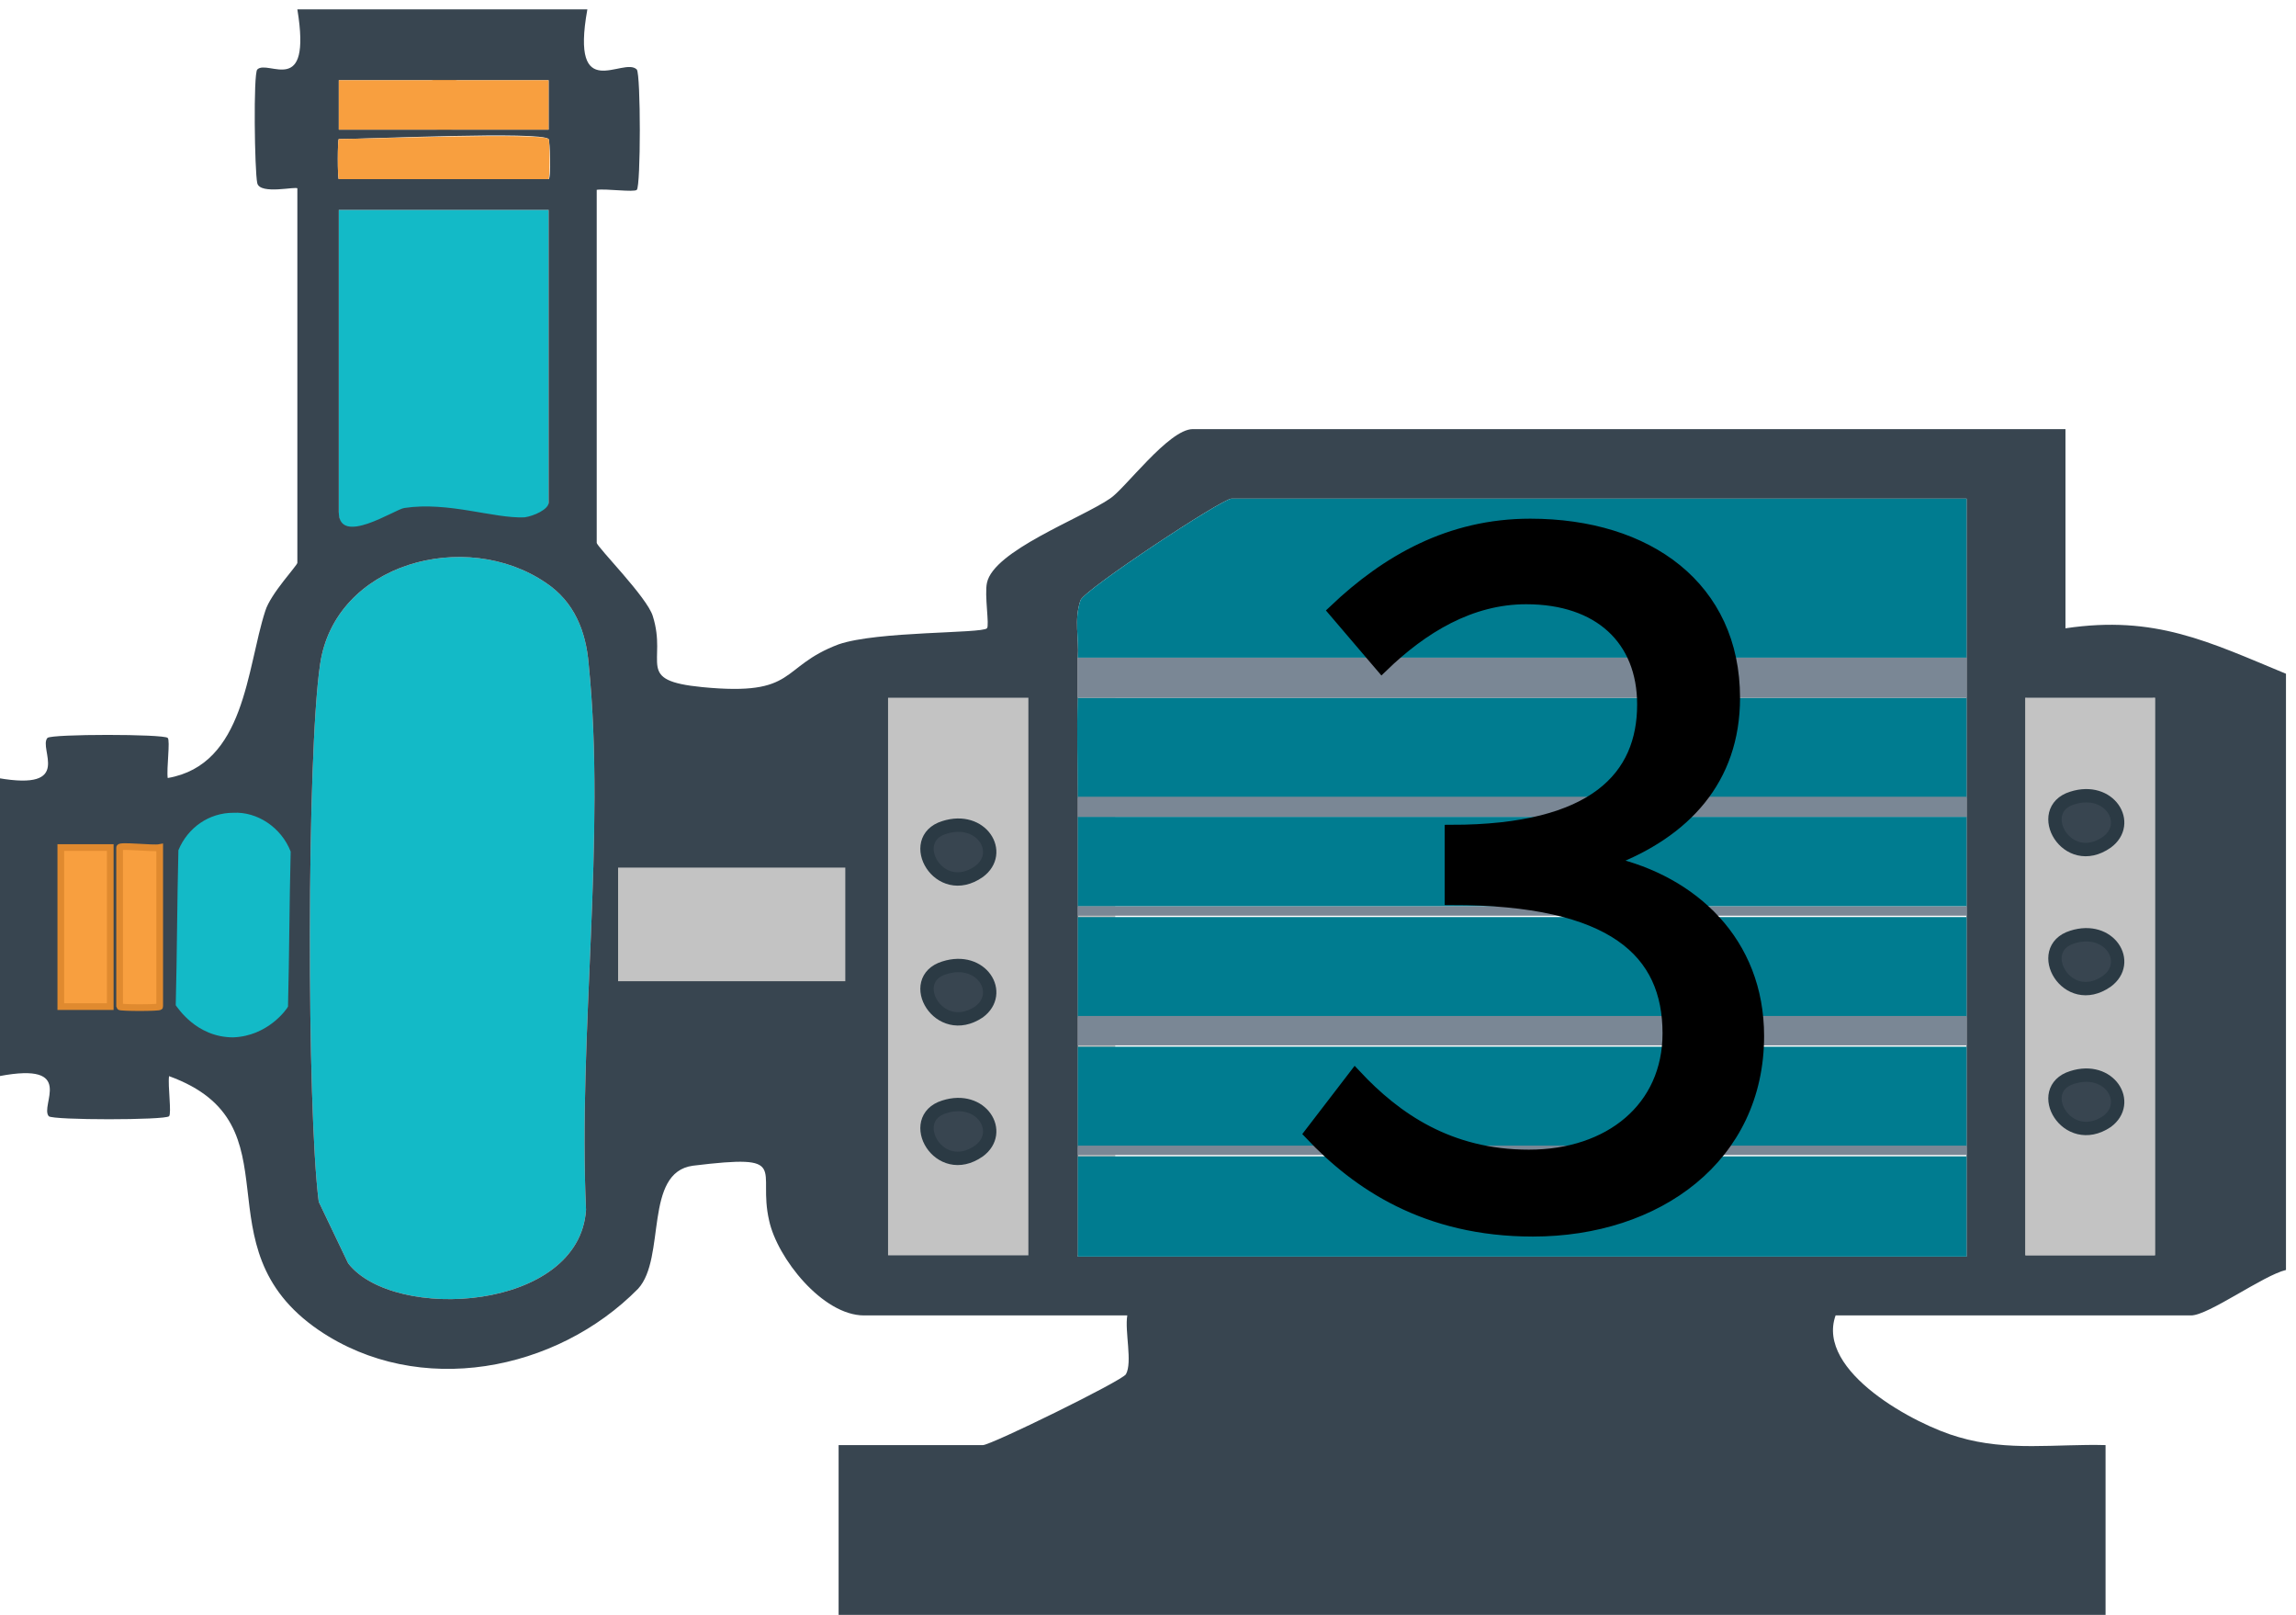
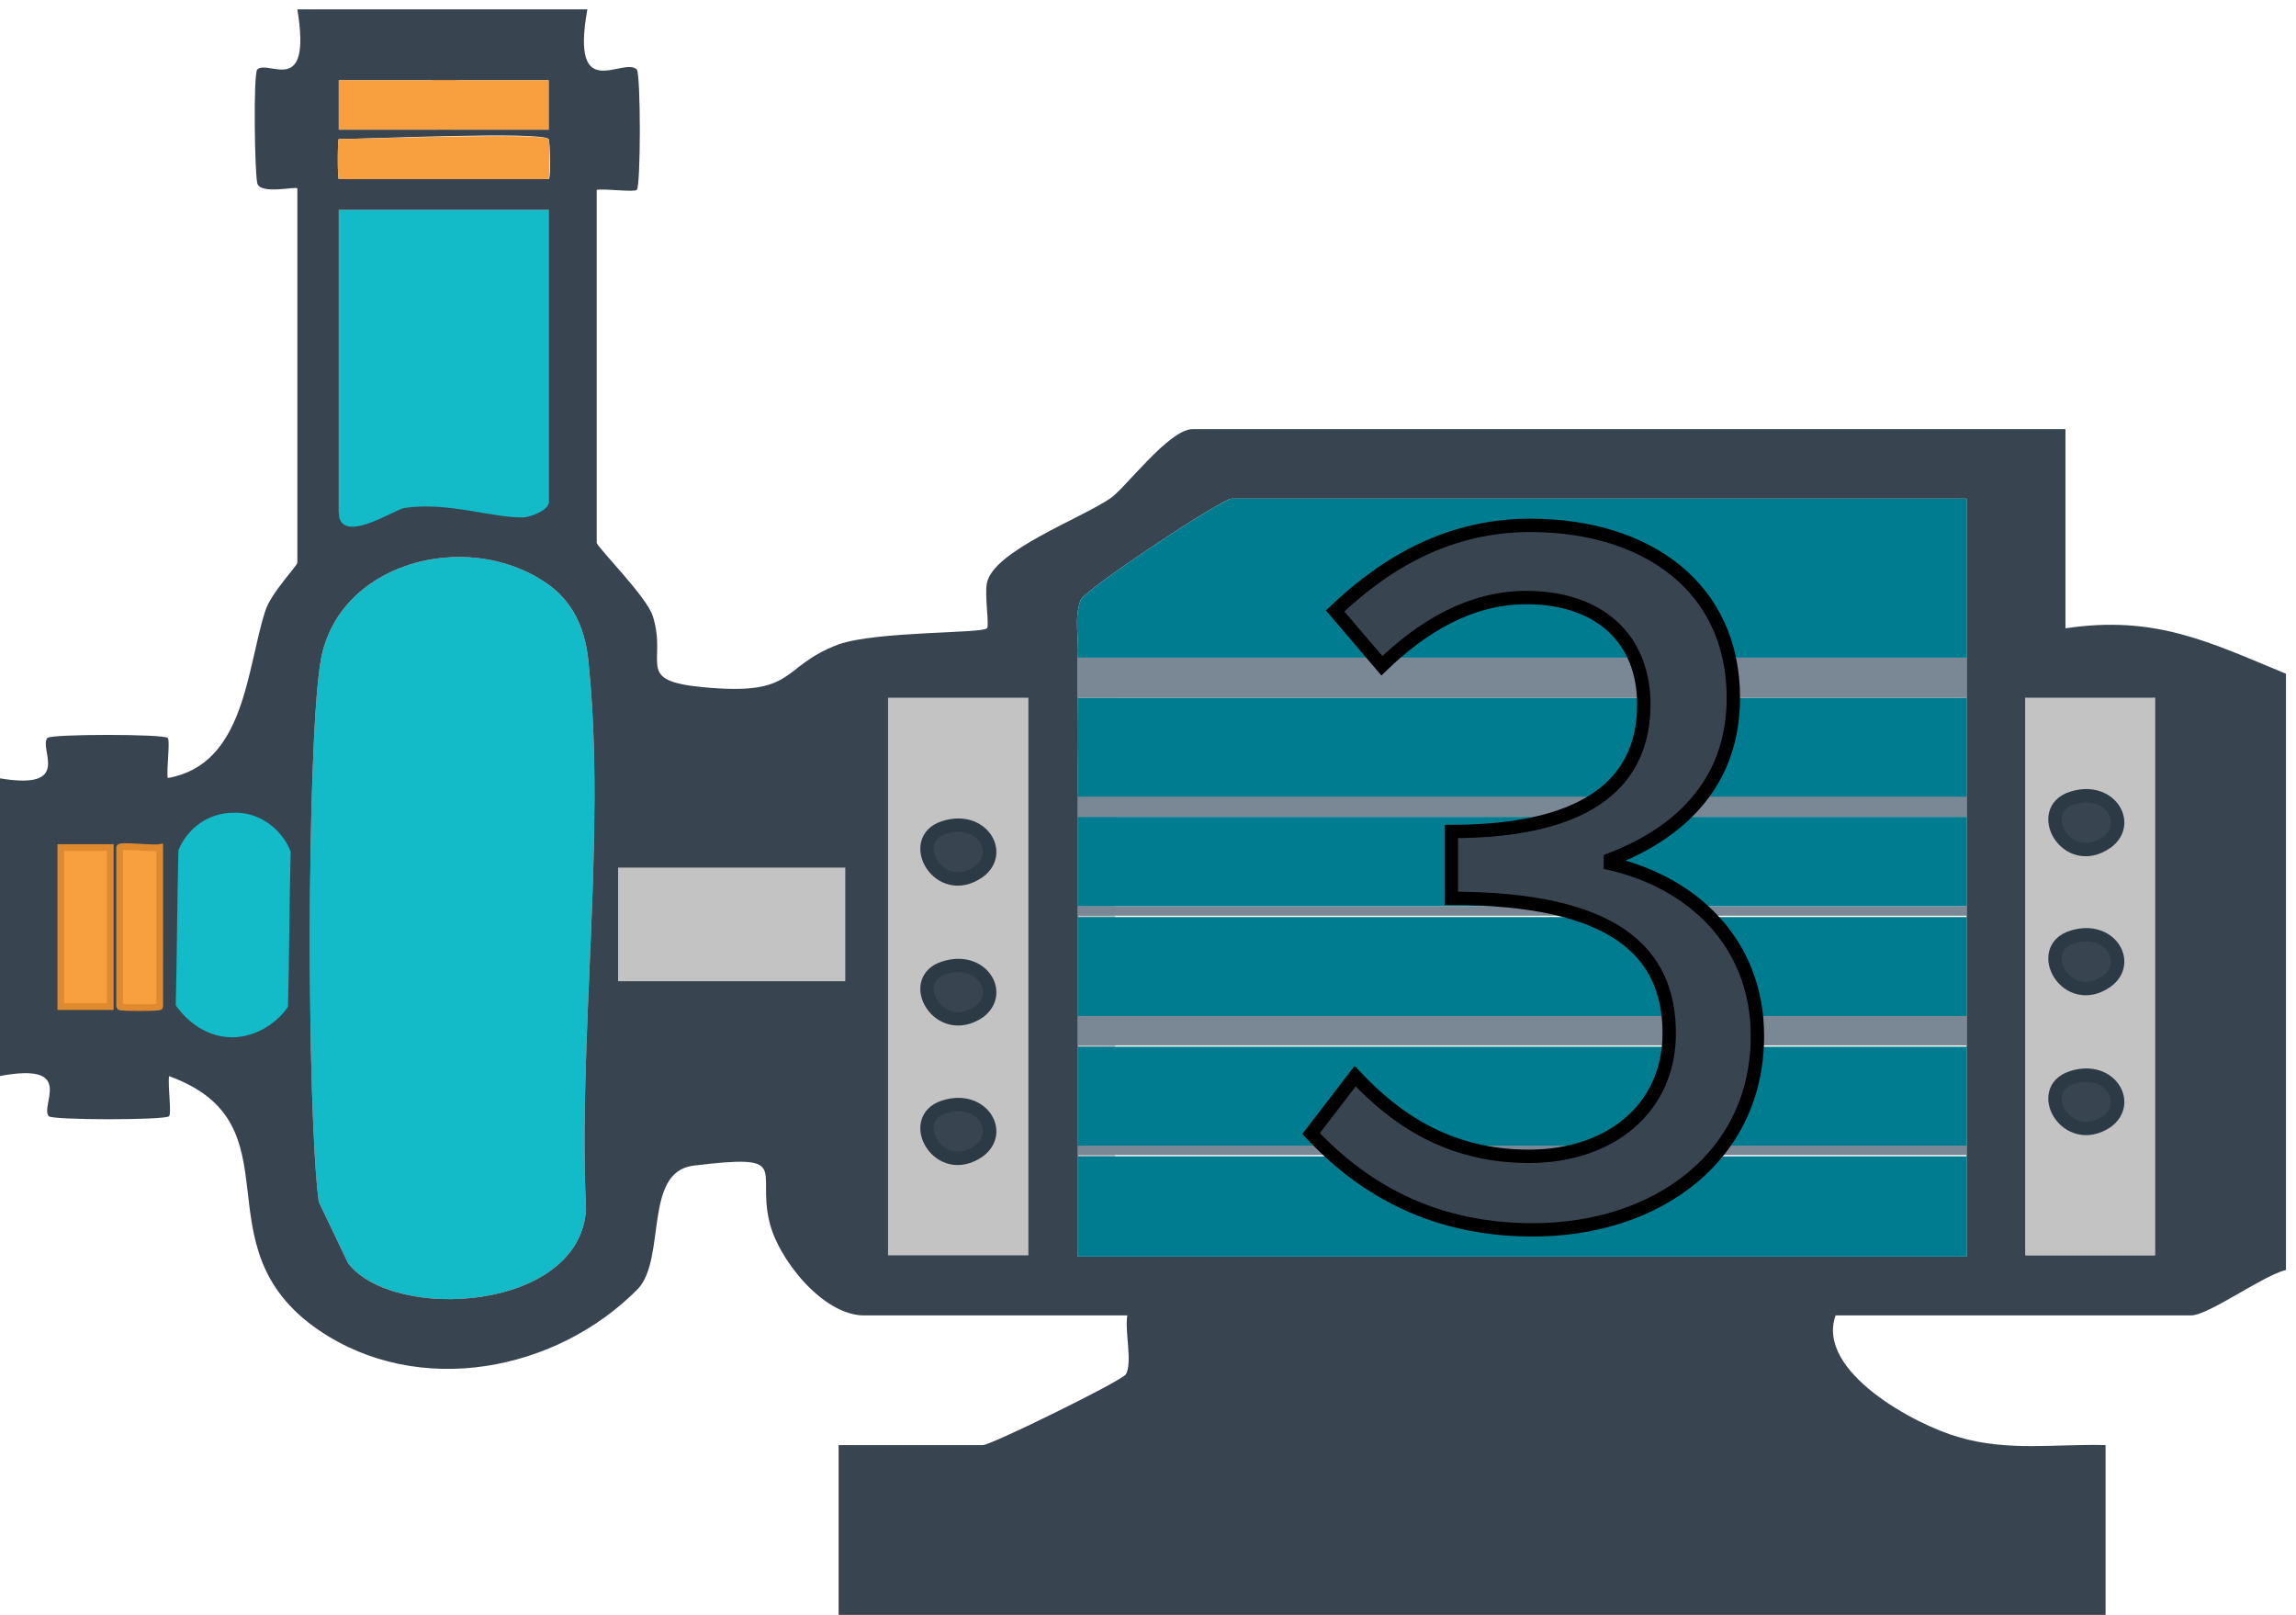
<svg version="1.1" id="Layer_1" x="0px" y="0px" viewBox="0 0 171.8 120.8" style="enable-background:new 0 0 171.8 120.8;" xml:space="preserve">
  <style type="text/css">
        .st0{fill:none;stroke:#F89F3F;}
        .st1{fill:#E5E7EA;}
        .st2{fill:#F89F3F;stroke:#E08A2F;stroke-width:0.5;}
        .st3{fill:#C3C3C3;}
        .st4{fill:#384550;stroke:#2B3A44;}
        .st5{fill:#13BAC7;}
        .st6{fill:#F89F3F;}
        .st7{fill:#384550;}
        .st8{fill:#007C90;}
        .st9{fill:#7A8795;}
        .st10{fill:#384550;stroke:#384550;stroke-width:1.5;}
-         .st11{stroke:#000000;stroke-miterlimit:10;}
+         .st11{fill:#384550;stroke:#000000;stroke-miterlimit:10;}
        .st12{fill:none;stroke:#000000;stroke-miterlimit:10;}
  </style>
  <g id="artwork" transform="scale(-1, 1) translate(-171.75, 0)">
    <circle id="cp2" class="st0" cx="138.5" cy="7.8" r="1.5" />
    <circle id="cp1" class="st0" cx="165.4" cy="69.4" r="1.5" />
    <path class="st1" d="M105.3,52.2v41.7c-3.7-0.6-6.7-0.6-10.5,0V52.2 M98.5,65.2c2.9,2,5.5-2.4,2.6-3.3    C98.3,61.1,96.6,63.9,98.5,65.2z M98.5,75.7c2.9,2,5.5-2.4,2.6-3.3C98.3,71.5,96.6,74.3,98.5,75.7z M98.5,86.1    c2.9,2,5.5-2.4,2.6-3.3C98.3,82,96.6,84.8,98.5,86.1z" />
    <path class="st1" d="M124.3,64.8h-14.9c-1.6,0-1.6,7.5,0,7.5h14.9C126,72.3,126,64.8,124.3,64.8z" />
    <rect id="_x3C_Rectangle_x3E_" x="88.3" y="52.2" class="st3" width="17" height="41.7" />
    <rect x="6.8" y="52.2" class="st3" width="17" height="41.7" />
    <path class="st4" d="M101.1,61.9c-2.8-0.9-4.5,1.9-2.6,3.3C101.5,67.3,104,62.8,101.1,61.9z" />
    <path class="st4" d="M101.1,72.4c-2.8-0.9-4.5,1.9-2.6,3.3C101.5,77.7,104,73.3,101.1,72.4z" />
    <path class="st4" d="M101.1,82.8c-2.8-0.9-4.5,1.9-2.6,3.3C101.5,88.2,104,83.7,101.1,82.8z" />
    <path class="st5" d="M147.9,89.9c0.9-7,0.9-33.4-0.1-40.2c-1.1-7.6-10.9-10.2-16.9-6.1c-2.1,1.4-3,3.6-3.2,6.1    c-1.3,12.8,0.8,27.8,0.2,40.8c0.5,7.6,14.4,8.4,17.8,4" />
    <path class="st5" d="M130.7,15.7v22c0,0.5,1.1,1,1.8,1.1c2.3,0.1,5.7-1.2,9-0.7c0.7,0.1,4.9,2.9,4.9,0.3V15.7H130.7z" />
    <path class="st7" d="M171.8,80.5c-5.8-1.1-3,2.2-3.7,3c-0.3,0.3-8.7,0.3-9,0c-0.2-0.2,0.1-2.3,0-3c-9.9,3.6-2,12.7-11.2,19    c-7.5,5.1-17.8,3.1-23.9-3.1c-2.1-2.3-0.4-8.7-4.1-9.2c-7.4-0.9-4.8,0.2-5.7,4.1c-0.6,2.8-4,7.1-7.1,7.1H87.4    c0.2,1.2-0.4,3.5,0.1,4.4c0.3,0.5,10.1,5.3,10.7,5.3H109v12.7H14.2l0-12.7c3.7-0.1,7.3,0.5,11-0.6c3.2-0.9,10.7-4.9,9.2-9.1H7.8    c-1.3,0-5.4-3-7.1-3.4l0-44.6c5.8-2.4,9.8-4.4,16.5-3.4V32.1h65.3c1.8,0,5.1,4.5,6.2,5.2c2.2,1.5,8.7,3.9,9.2,6.3    c0.2,0.9-0.2,3.2,0,3.4c0.4,0.4,8.2,0.2,11.1,1.2c4.5,1.7,3,3.9,10.2,3.2c5.1-0.5,2.6-1.8,3.7-5.3c0.4-1.4,4.2-5.2,4.2-5.5V14.2    c-0.7-0.1-2.8,0.2-3,0c-0.3-0.3-0.3-8.6,0-9c1-1,5,2.7,3.7-4.5h21.7c-1.1,6.7,2.2,3.7,3,4.5c0.3,0.3,0.2,7.6,0,8.5    c-0.2,0.9-3,0.2-3,0.4v28c0,0.2,2,2.3,2.4,3.6c1.4,4.3,1.5,11.5,7.3,12.5c0.1-0.7-0.2-2.8,0-3c0.3-0.3,8.7-0.3,9,0    c0.7,0.8-2,4,3.7,3L171.8,80.5L171.8,80.5L171.8,80.5z M130.7,9.7h15.7V6h-15.7V9.7z M130.7,13.4h15.7c0.1,0,0.1-3,0-3    c-2.2,0-15.1-0.6-15.7,0C130.6,10.5,130.5,13.4,130.7,13.4z M130.7,37.6c0,0.5,1.1,1,1.8,1.1c2.3,0.1,5.7-1.2,9-0.7    c0.7,0.1,4.9,2.9,4.9,0.3V15.7h-15.7V37.6z M24.6,52.2c0,2.5,0,5,0,7.5c0,0.5,0,1,0,1.5c0,2.2,0,4.5,0,6.7c0,0.2,0,0.5,0,0.7    c0,2.5,0,5,0,7.5c0,0.7,0,1.5,0,2.2c0,2.5,0,5,0,7.5c0,0.2,0,0.5,0,0.7c0,2.5,0,5,0,7.5h66.5c0-2.5,0-5,0-7.5c0-0.2,0-0.5,0-0.7    c0-2.5,0-5,0-7.5c0-0.7,0-1.5,0-2.2c0-2.5,0-5,0-7.5c0-0.2,0-0.5,0-0.7c0-2.2,0-4.5,0-6.7c0-0.5,0-1,0-1.5c0-2.5,0.1-5,0-7.5    c0-1,0-2,0-3c-0.1-1.5,0.3-2.8-0.2-4.3c-0.3-0.8-10.6-7.6-11.3-7.6H24.6c0,4,0,8,0,11.9C24.6,50.2,24.6,51.2,24.6,52.2z     M147.9,89.9c0.9-7,0.9-33.4-0.1-40.2c-1.1-7.6-10.9-10.2-16.9-6.1c-2.1,1.4-3,3.6-3.2,6.1c-1.3,12.8,0.8,27.8,0.2,40.8    c0.5,7.6,14.4,8.4,17.8,4 M100,52.2h-5.2v41.7h10.5V52.2H100L100,52.2L100,52.2z M20.2,93.9V52.2h-9.7v41.7 M163.5,75.3h3.7V63.4    h-3.7V75.3z M159.8,75.3c0,0.1,3,0.1,3,0V63.4c0-0.1-2.5,0.1-3,0V75.3z" />
    <path class="st8" d="M91.1,49.2c-0.1-1.5,0.3-2.8-0.2-4.3c-0.3-0.8-10.6-7.6-11.3-7.6H24.6c0,4,0,8,0,11.9    C24.6,49.2,91.1,49.2,91.1,49.2z" />
    <path class="st8" d="M24.6,52.2c0,2.5,0,5,0,7.5h66.5c0-2.5,0.1-5,0-7.5H24.6z" />
    <path class="st8" d="M24.6,68.6c0,2.5,0,5,0,7.5h66.5c0-2.5,0-5,0-7.5H24.6z" />
    <path class="st8" d="M24.6,78.3c0,2.5,0,5,0,7.5h66.5c0-2.5,0-5,0-7.5H24.6z" />
    <path class="st8" d="M24.6,86.5c0,2.5,0,5,0,7.5h66.5c0-2.5,0-5,0-7.5H24.6z" />
    <path class="st8" d="M24.6,61.1c0,2.2,0,4.5,0,6.7h66.5c0-2.2,0-4.5,0-6.7C91.1,61.1,24.6,61.1,24.6,61.1z" />
    <path class="st3" d="M10.5,93.9V52.2c3.4,0.4,6.4,0.8,9.7,0v41.7 M14.2,63c2.9,2,5.5-2.4,2.6-3.3C13.9,58.8,12.2,61.6,14.2,63z     M14.2,73.4c2.9,2,5.5-2.4,2.6-3.3C13.9,69.3,12.2,72.1,14.2,73.4z M14.2,83.9c2.9,2,5.5-2.4,2.6-3.3    C13.9,79.7,12.2,82.5,14.2,83.9z" />
    <path class="st9" d="M24.6,49.2c0,1,0,2,0,3h66.5c0-1,0-2,0-3H24.6z" />
    <path class="st9" d="M24.6,76c0,0.7,0,1.5,0,2.2h66.5c0-0.7,0-1.5,0-2.2H24.6z" />
    <path class="st9" d="M24.6,59.6c0,0.5,0,1,0,1.5h66.5c0-0.5,0-1,0-1.5H24.6z" />
    <path class="st9" d="M24.6,67.8c0,0.2,0,0.5,0,0.7h66.5c0-0.2,0-0.5,0-0.7H24.6z" />
    <path class="st9" d="M24.6,85.7c0,0.2,0,0.5,0,0.7h66.5c0-0.2,0-0.5,0-0.7H24.6z" />
    <path class="st4" d="M16.7,59.7c-2.8-0.9-4.5,1.9-2.6,3.3C17.1,65.1,19.6,60.6,16.7,59.7z" />
    <path class="st4" d="M16.7,70.1c-2.8-0.9-4.5,1.9-2.6,3.3C17.1,75.5,19.6,71,16.7,70.1z" />
    <path class="st4" d="M16.7,80.6c-2.8-0.9-4.5,1.9-2.6,3.3C17.1,85.9,19.6,81.5,16.7,80.6z" />
    <polyline class="st10" points="150.2,75.3 154.5,81.1 158.6,75.2" />
    <path class="st5" d="M150,63.7c0.1,3.9,0.1,7.7,0.2,11.6c0.1,0.2,1.5,2.2,4.1,2.3c2.8,0,4.2-2.3,4.3-2.4    c-0.1-3.9-0.1-7.7-0.2-11.6c-0.7-1.7-2.3-2.8-4.1-2.8C152.5,60.7,150.7,61.9,150,63.7L150,63.7L150,63.7z" />
    <rect x="108.5" y="64.9" class="st3" width="17" height="8.5" />
    <rect id="suction" x="163.5" y="63.4" class="st2" width="3.7" height="11.9" />
    <path id="suction2" class="st2" d="M159.8,63.4v11.9c0,0.1,3,0.1,3,0V63.4C162.8,63.2,160.3,63.5,159.8,63.4z" />
    <rect id="discharge2" x="130.7" y="6" class="st6" width="15.7" height="3.7" />
    <path id="discharge" class="st6" d="M130.7,10.4c-0.1,0.1-0.1,3,0,3h15.7c0.1,0,0.1-3,0-3C144.2,10.4,131.2,9.9,130.7,10.4z" />
  </g>
  <g id="labels">
    <path id="compound_path_number_3" class="st11" d="M98.1,84.8l3.3-4.3c3,3.2,7,6,13,6c6.1,0,10.5-3.6,10.5-9.2c0-6.1-4.1-10.1-16.3-10.1v-5  c10.8,0,14.4-4.1,14.4-9.5c0-4.9-3.3-8-8.8-8c-4.2,0-7.8,2.2-10.8,5.1l-3.5-4.1c3.9-3.7,8.6-6.4,14.6-6.4c8.8,0,15.2,4.7,15.2,12.9  c0,6.1-3.7,10-9.2,12.1v0.3c6.1,1.4,11,5.9,11,12.9c0,9-7.5,14.5-16.8,14.5C106.7,92,101.6,88.5,98.1,84.8z" />
  </g>
</svg>
